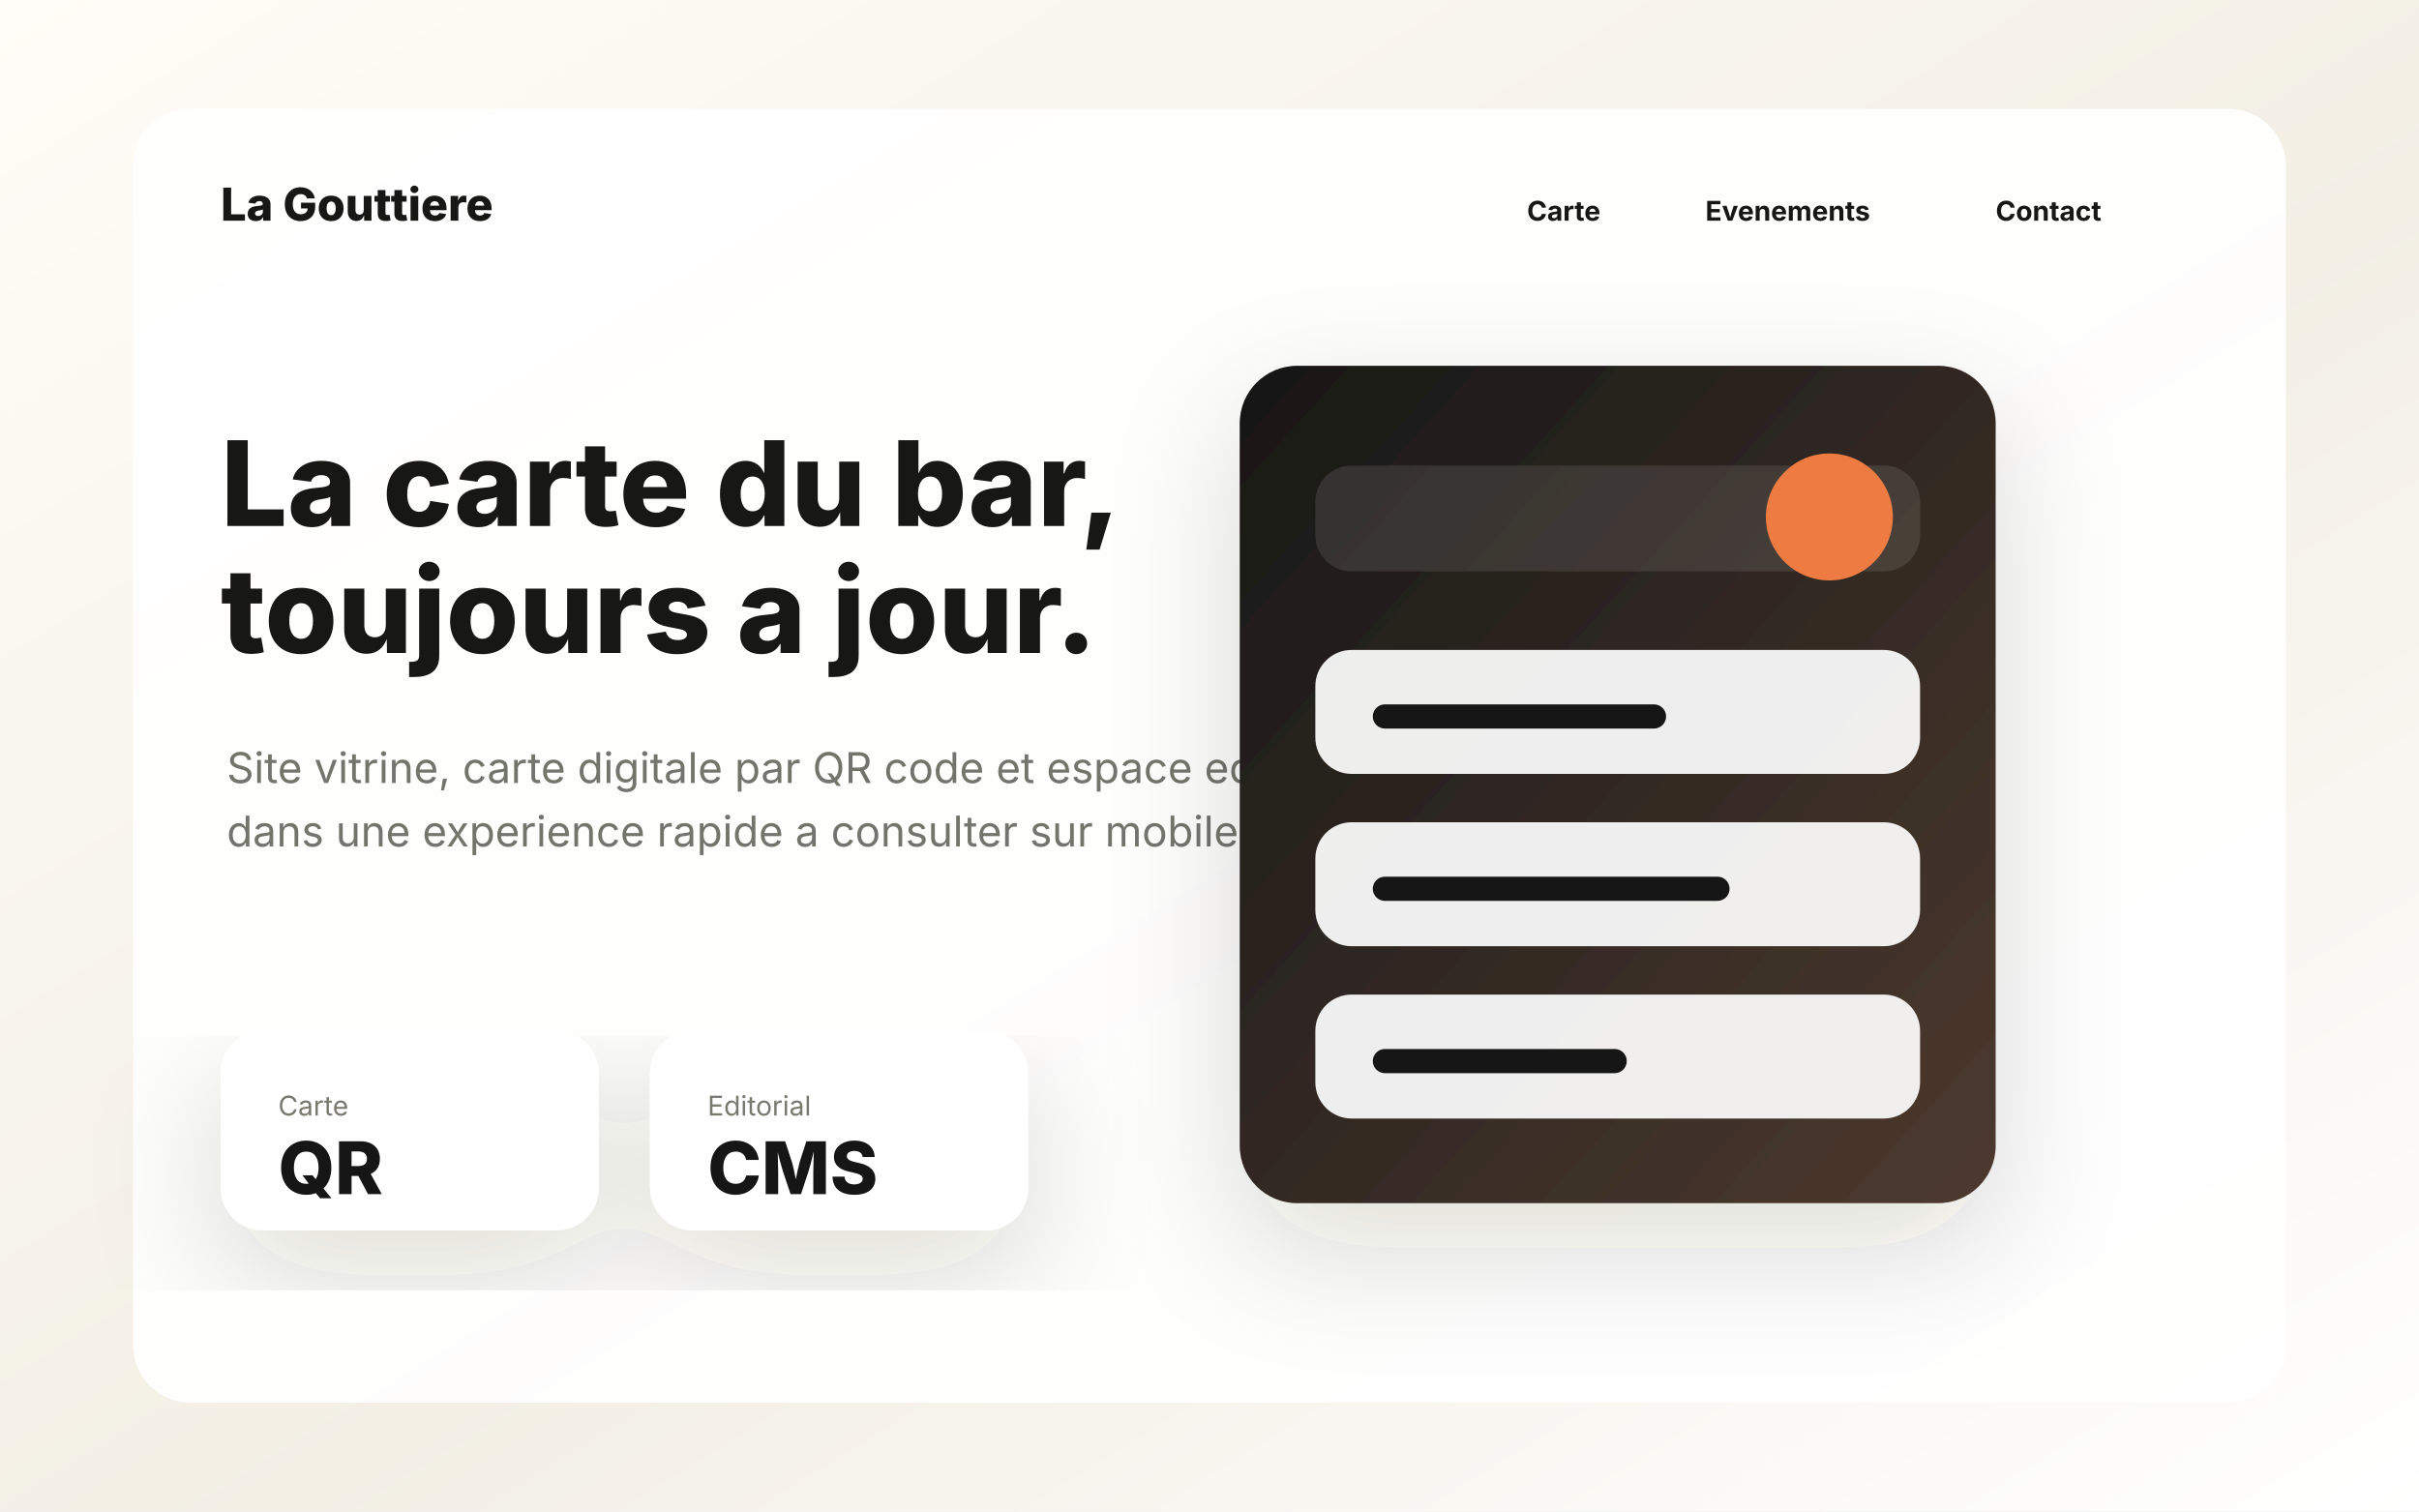
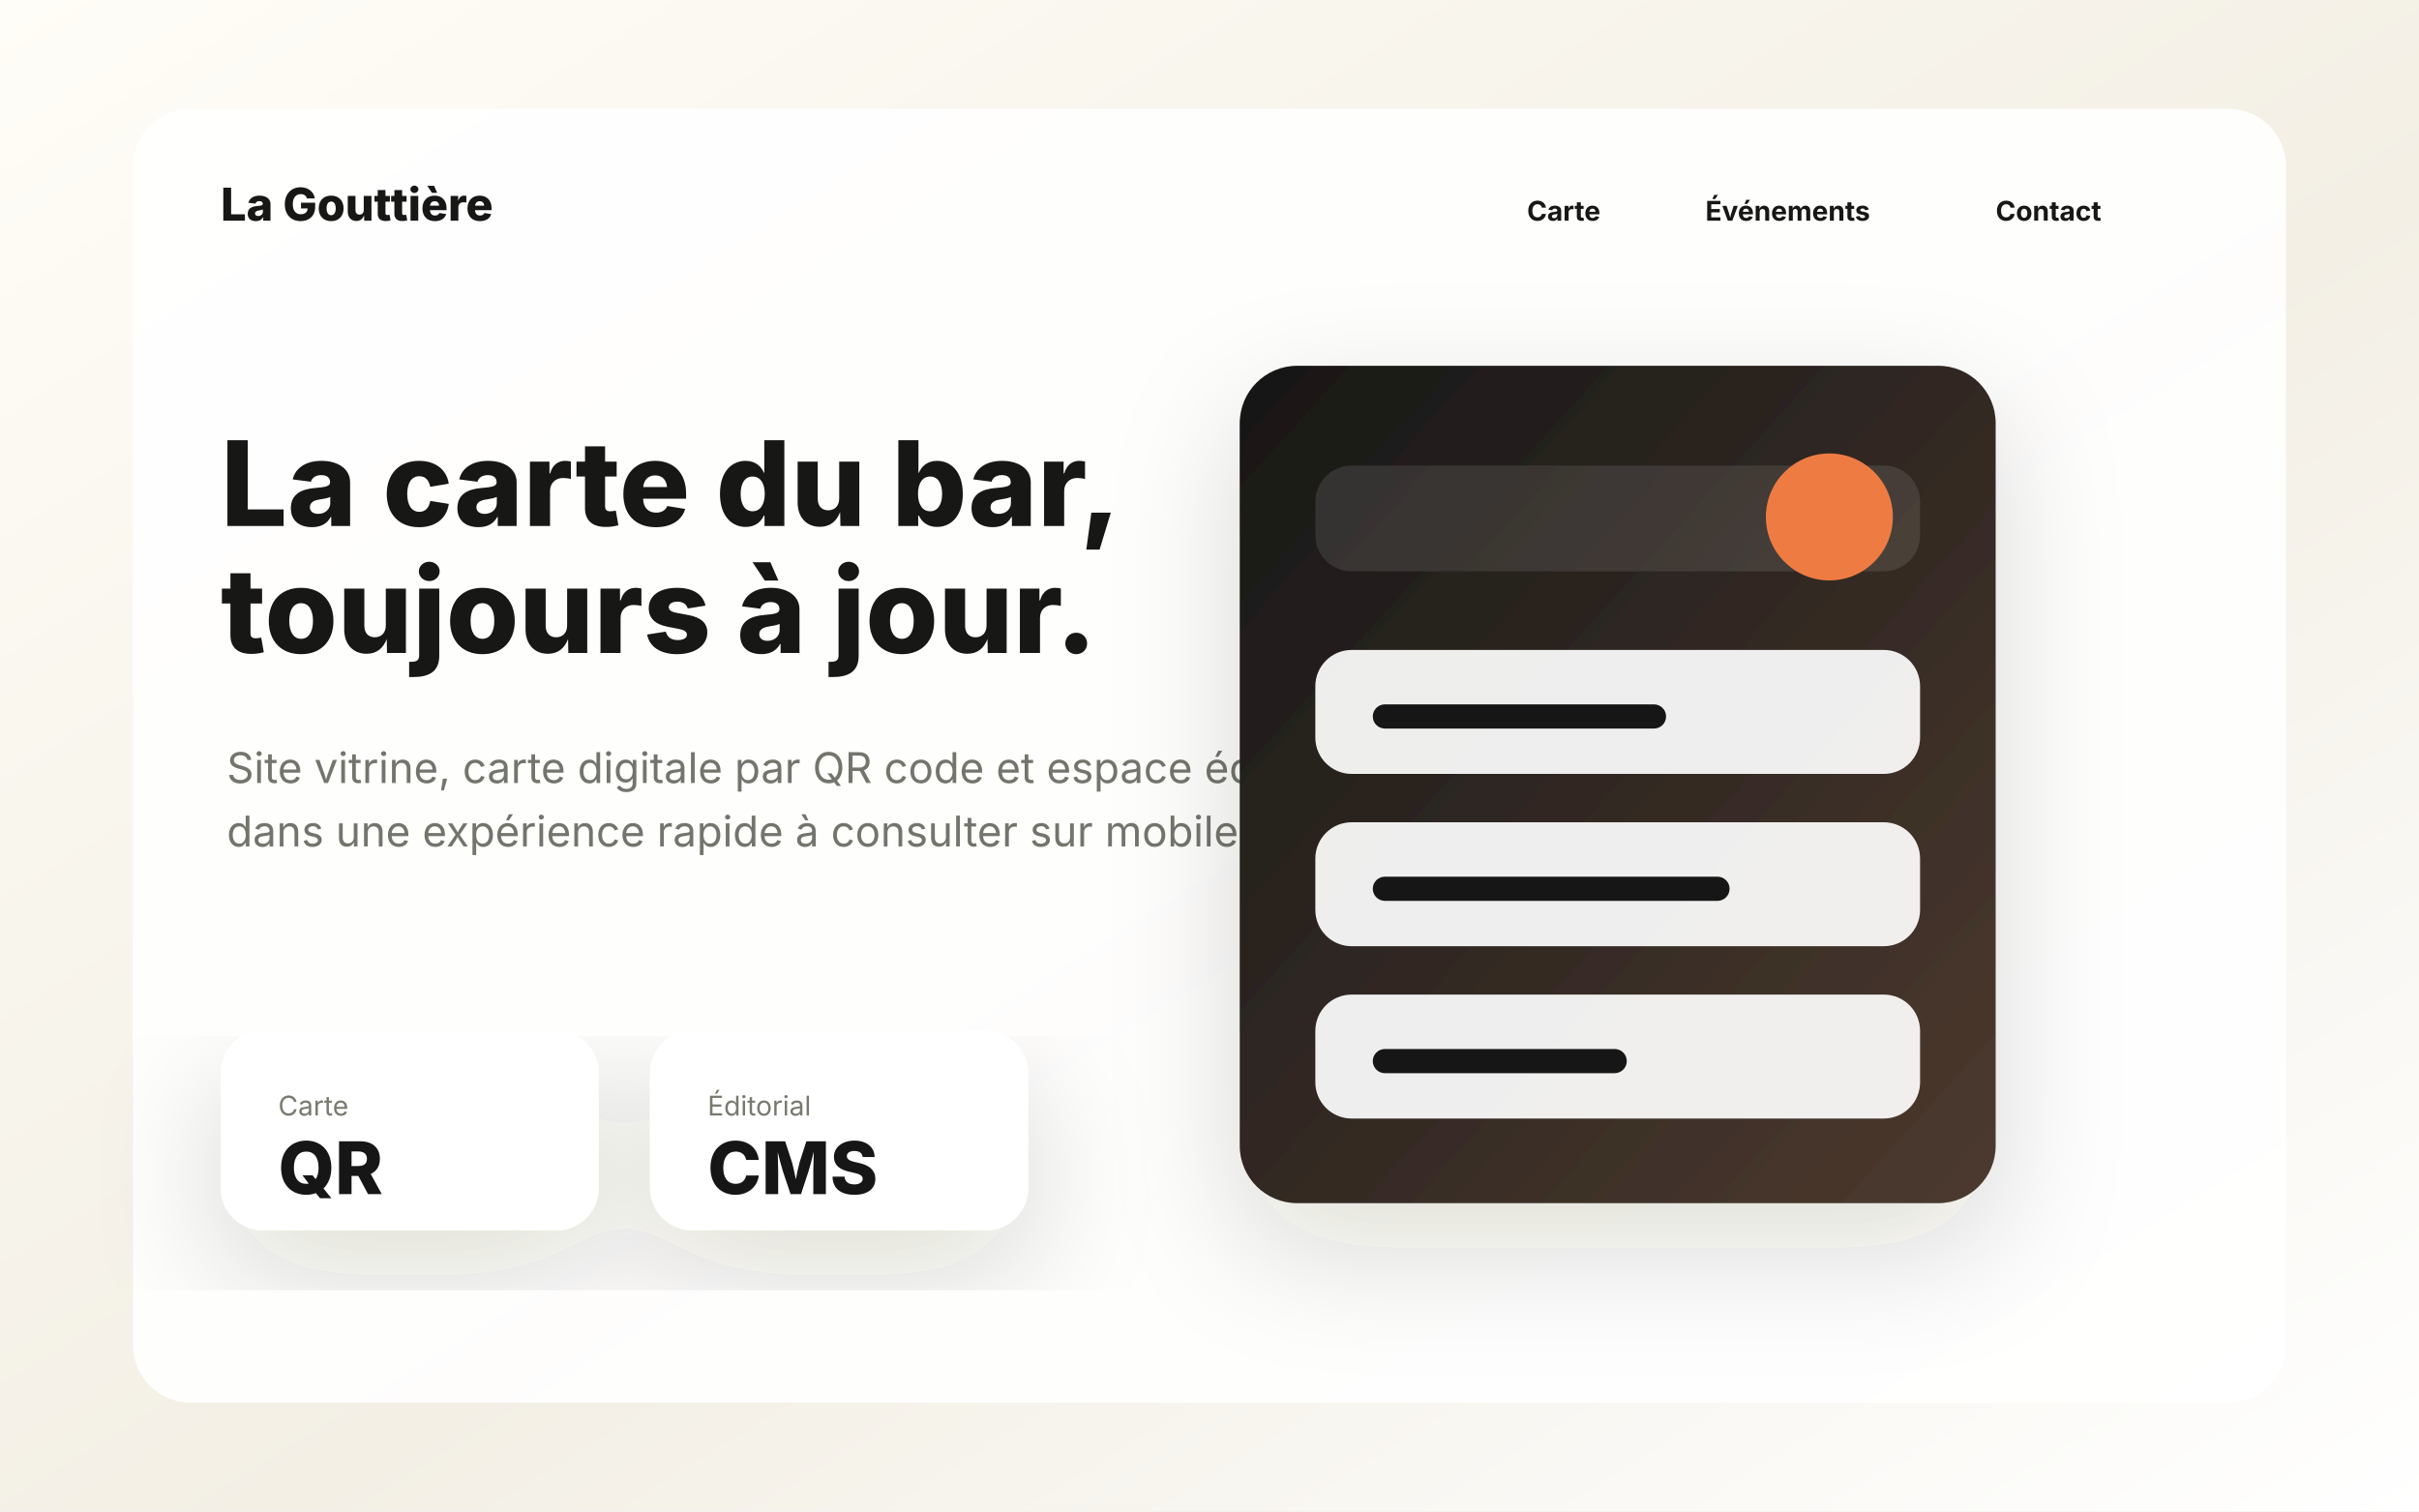
- <svg xmlns="http://www.w3.org/2000/svg" width="1600" height="1000" viewBox="0 0 1600 1000" role="img" aria-label="Capture du site La Gouttiere">
+ <svg xmlns="http://www.w3.org/2000/svg" width="1600" height="1000" viewBox="0 0 1600 1000" role="img" aria-label="Capture du site La Gouttière">
  <defs>
    <linearGradient id="bg" x1="0" y1="0" x2="1" y2="1">
      <stop offset="0" stop-color="#fffdf7" />
      <stop offset="0.56" stop-color="#f3efe5" />
      <stop offset="1" stop-color="#ffffff" />
    </linearGradient>
    <linearGradient id="menu" x1="0" y1="0" x2="1" y2="1">
      <stop offset="0" stop-color="#171716" />
      <stop offset="1" stop-color="#4d3a2f" />
    </linearGradient>
    <filter id="shadow" x="-20%" y="-20%" width="140%" height="150%">
      <feDropShadow dx="0" dy="30" stdDeviation="42" flood-color="#2d261f" flood-opacity="0.15" />
    </filter>
  </defs>
  <rect width="1600" height="1000" fill="url(#bg)" />
  <rect x="88" y="72" width="1424" height="856" rx="38" fill="#ffffff" opacity="0.9" />
  <g font-family="Inter, Helvetica, Arial, sans-serif" fill="#171716">
-     <text x="146" y="146" font-size="30" font-weight="800">La Gouttiere</text>
+     <text x="146" y="146" font-size="30" font-weight="800">La Gouttière</text>
    <text x="1010" y="146" font-size="18" font-weight="650">Carte</text>
-     <text x="1128" y="146" font-size="18" font-weight="650">Evenements</text>
+     <text x="1128" y="146" font-size="18" font-weight="650">Événements</text>
    <text x="1320" y="146" font-size="18" font-weight="650">Contact</text>
    <text x="146" y="348" font-size="78" font-weight="780">La carte du bar,</text>
-     <text x="146" y="432" font-size="78" font-weight="780">toujours a jour.</text>
+     <text x="146" y="432" font-size="78" font-weight="780">toujours à jour.</text>
  </g>
-   <text x="150" y="518" fill="#73756d" font-family="Inter, Helvetica, Arial, sans-serif" font-size="28">Site vitrine, carte digitale par QR code et espace editorial</text>
-   <text x="150" y="560" fill="#73756d" font-family="Inter, Helvetica, Arial, sans-serif" font-size="28">dans une experience rapide a consulter sur mobile.</text>
+   <text x="150" y="518" fill="#73756d" font-family="Inter, Helvetica, Arial, sans-serif" font-size="28">Site vitrine, carte digitale par QR code et espace éditorial</text>
+   <text x="150" y="560" fill="#73756d" font-family="Inter, Helvetica, Arial, sans-serif" font-size="28">dans une expérience rapide à consulter sur mobile.</text>
  <g filter="url(#shadow)">
    <rect x="820" y="242" width="500" height="554" rx="38" fill="url(#menu)" />
    <rect x="870" y="308" width="400" height="70" rx="24" fill="#ffffff" opacity="0.1" />
    <rect x="870" y="430" width="400" height="82" rx="24" fill="#ffffff" opacity="0.92" />
    <rect x="908" y="466" width="194" height="16" rx="8" fill="#171716" />
    <rect x="870" y="544" width="400" height="82" rx="24" fill="#ffffff" opacity="0.92" />
    <rect x="908" y="580" width="236" height="16" rx="8" fill="#171716" />
    <rect x="870" y="658" width="400" height="82" rx="24" fill="#ffffff" opacity="0.92" />
    <rect x="908" y="694" width="168" height="16" rx="8" fill="#171716" />
    <circle cx="1210" cy="342" r="42" fill="#ee7c42" />
  </g>
  <g filter="url(#shadow)" font-family="Inter, Helvetica, Arial, sans-serif">
    <rect x="146" y="682" width="250" height="132" rx="28" fill="#ffffff" />
    <text x="184" y="738" fill="#797970" font-size="18">Carte</text>
    <text x="184" y="790" fill="#151513" font-size="48" font-weight="760">QR</text>
    <rect x="430" y="682" width="250" height="132" rx="28" fill="#ffffff" />
-     <text x="468" y="738" fill="#797970" font-size="18">Editorial</text>
+     <text x="468" y="738" fill="#797970" font-size="18">Éditorial</text>
    <text x="468" y="790" fill="#151513" font-size="48" font-weight="760">CMS</text>
  </g>
</svg>
